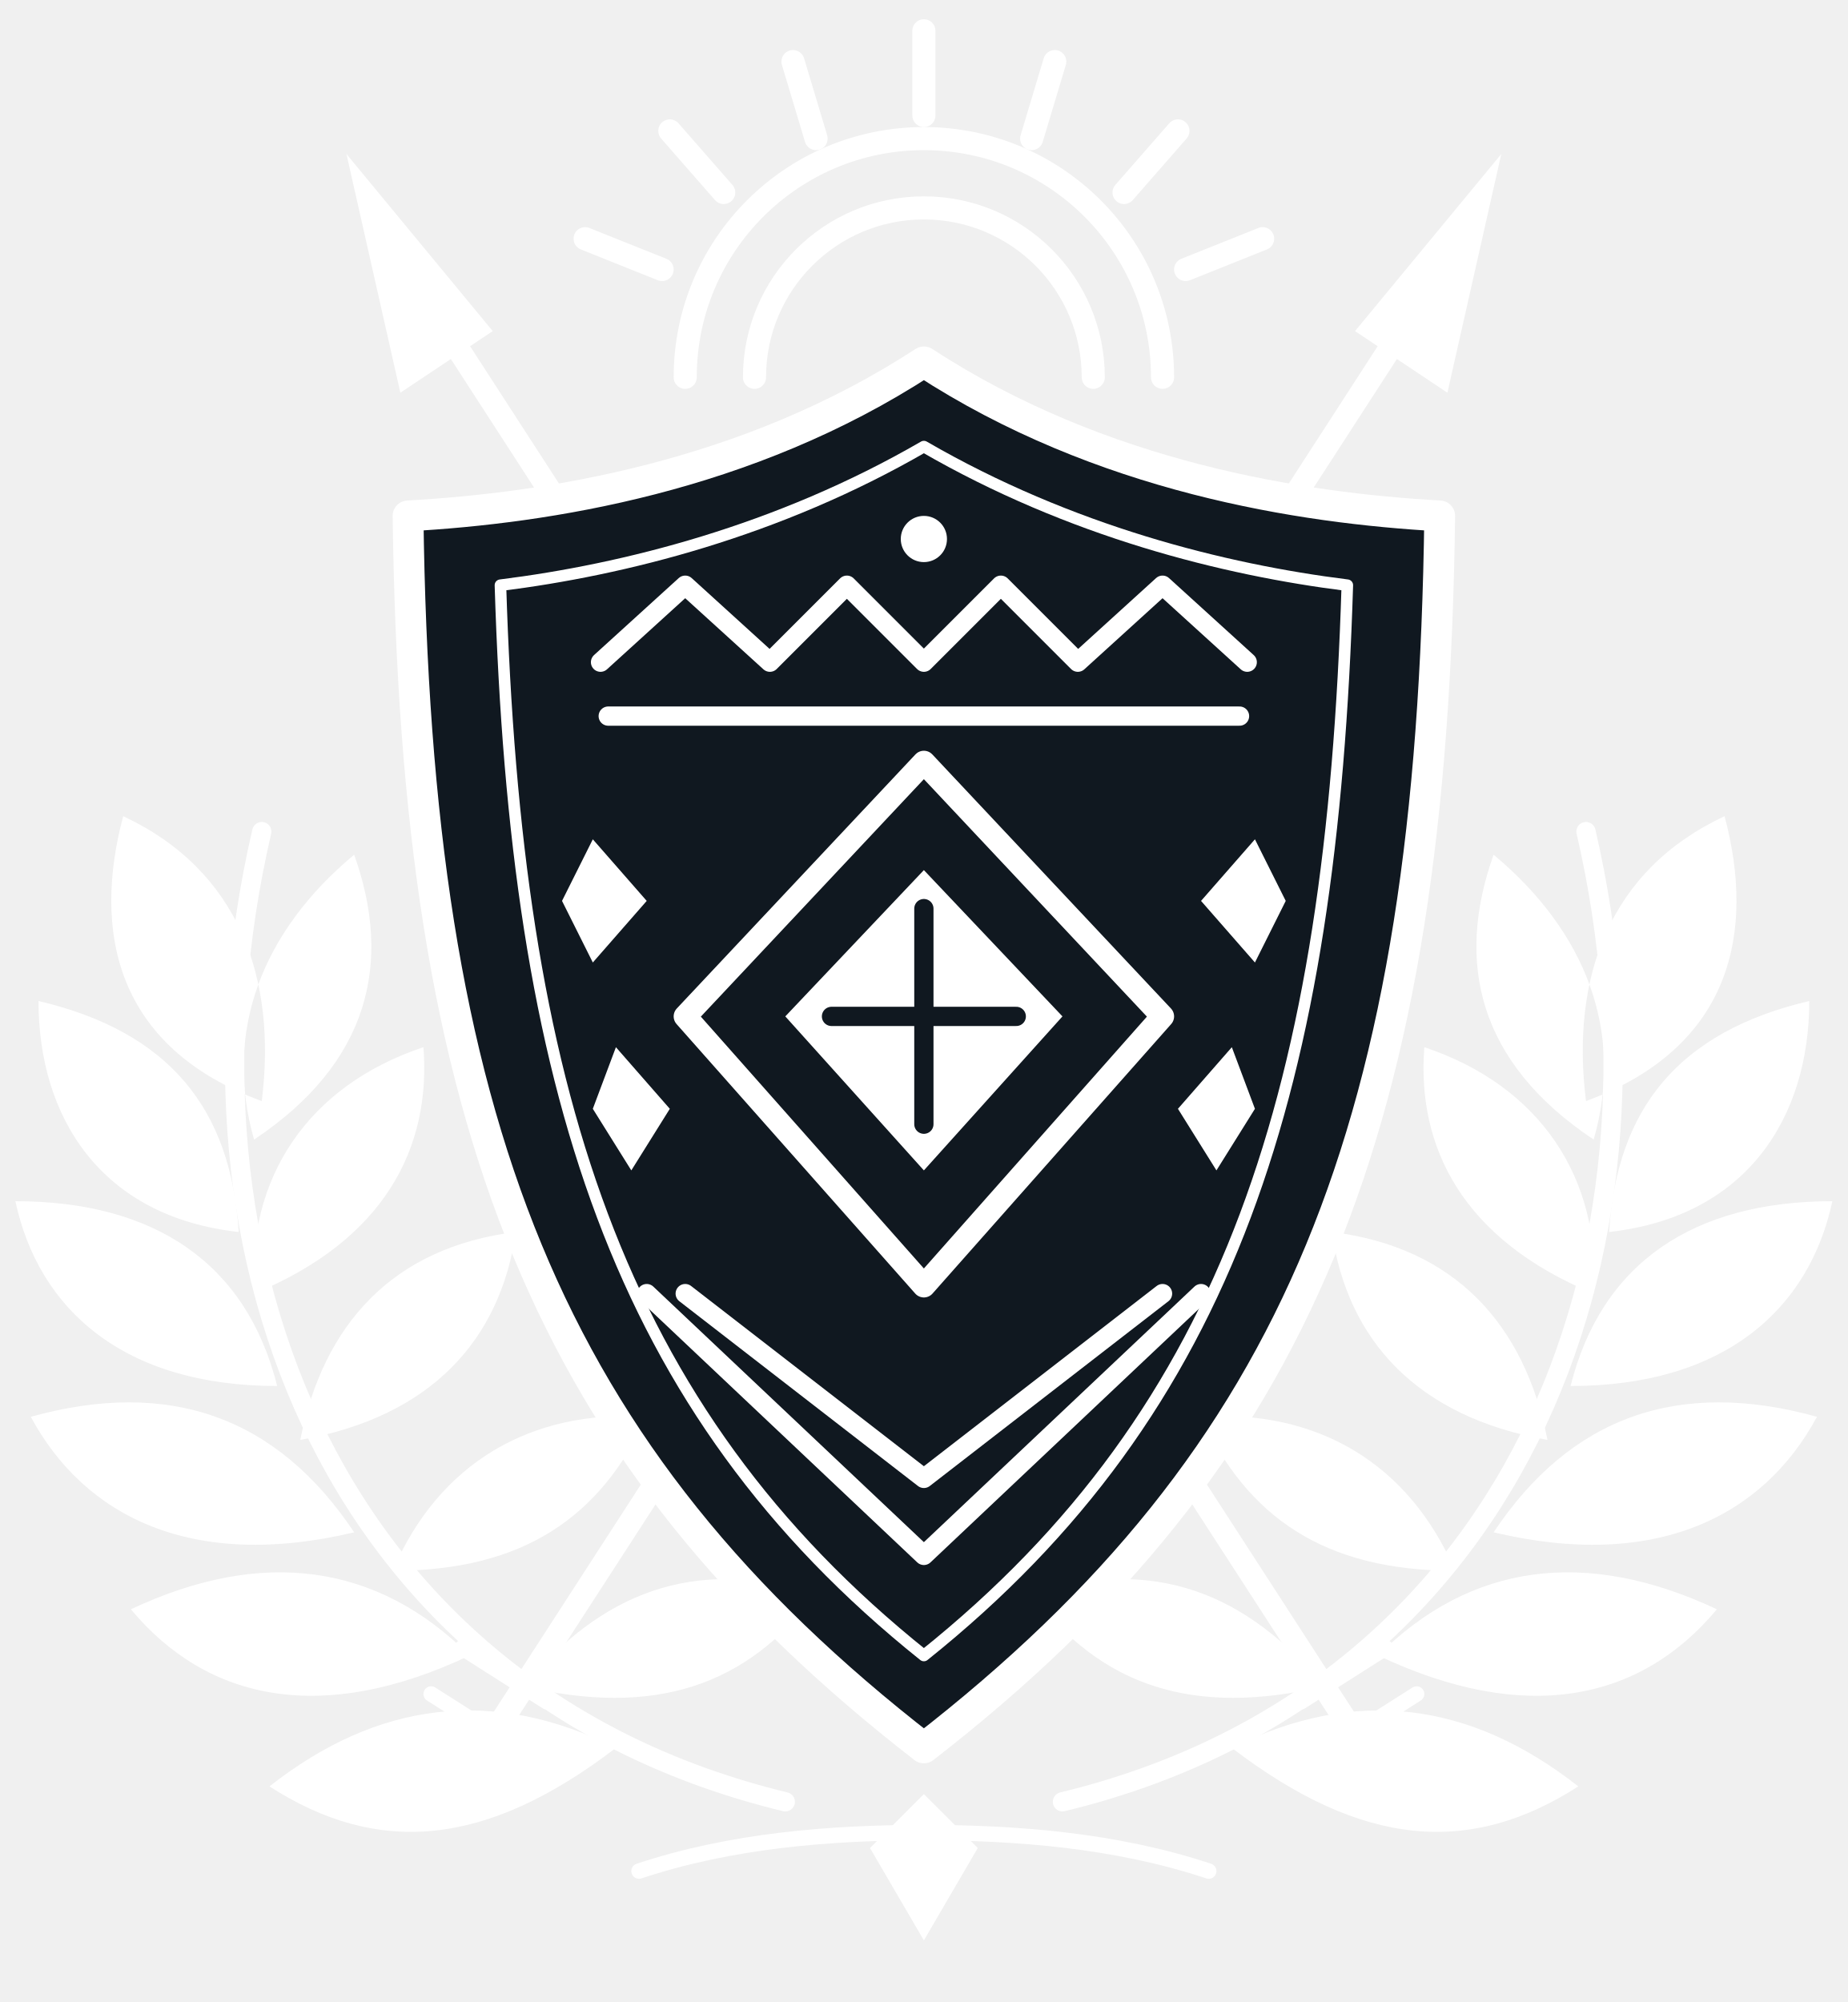
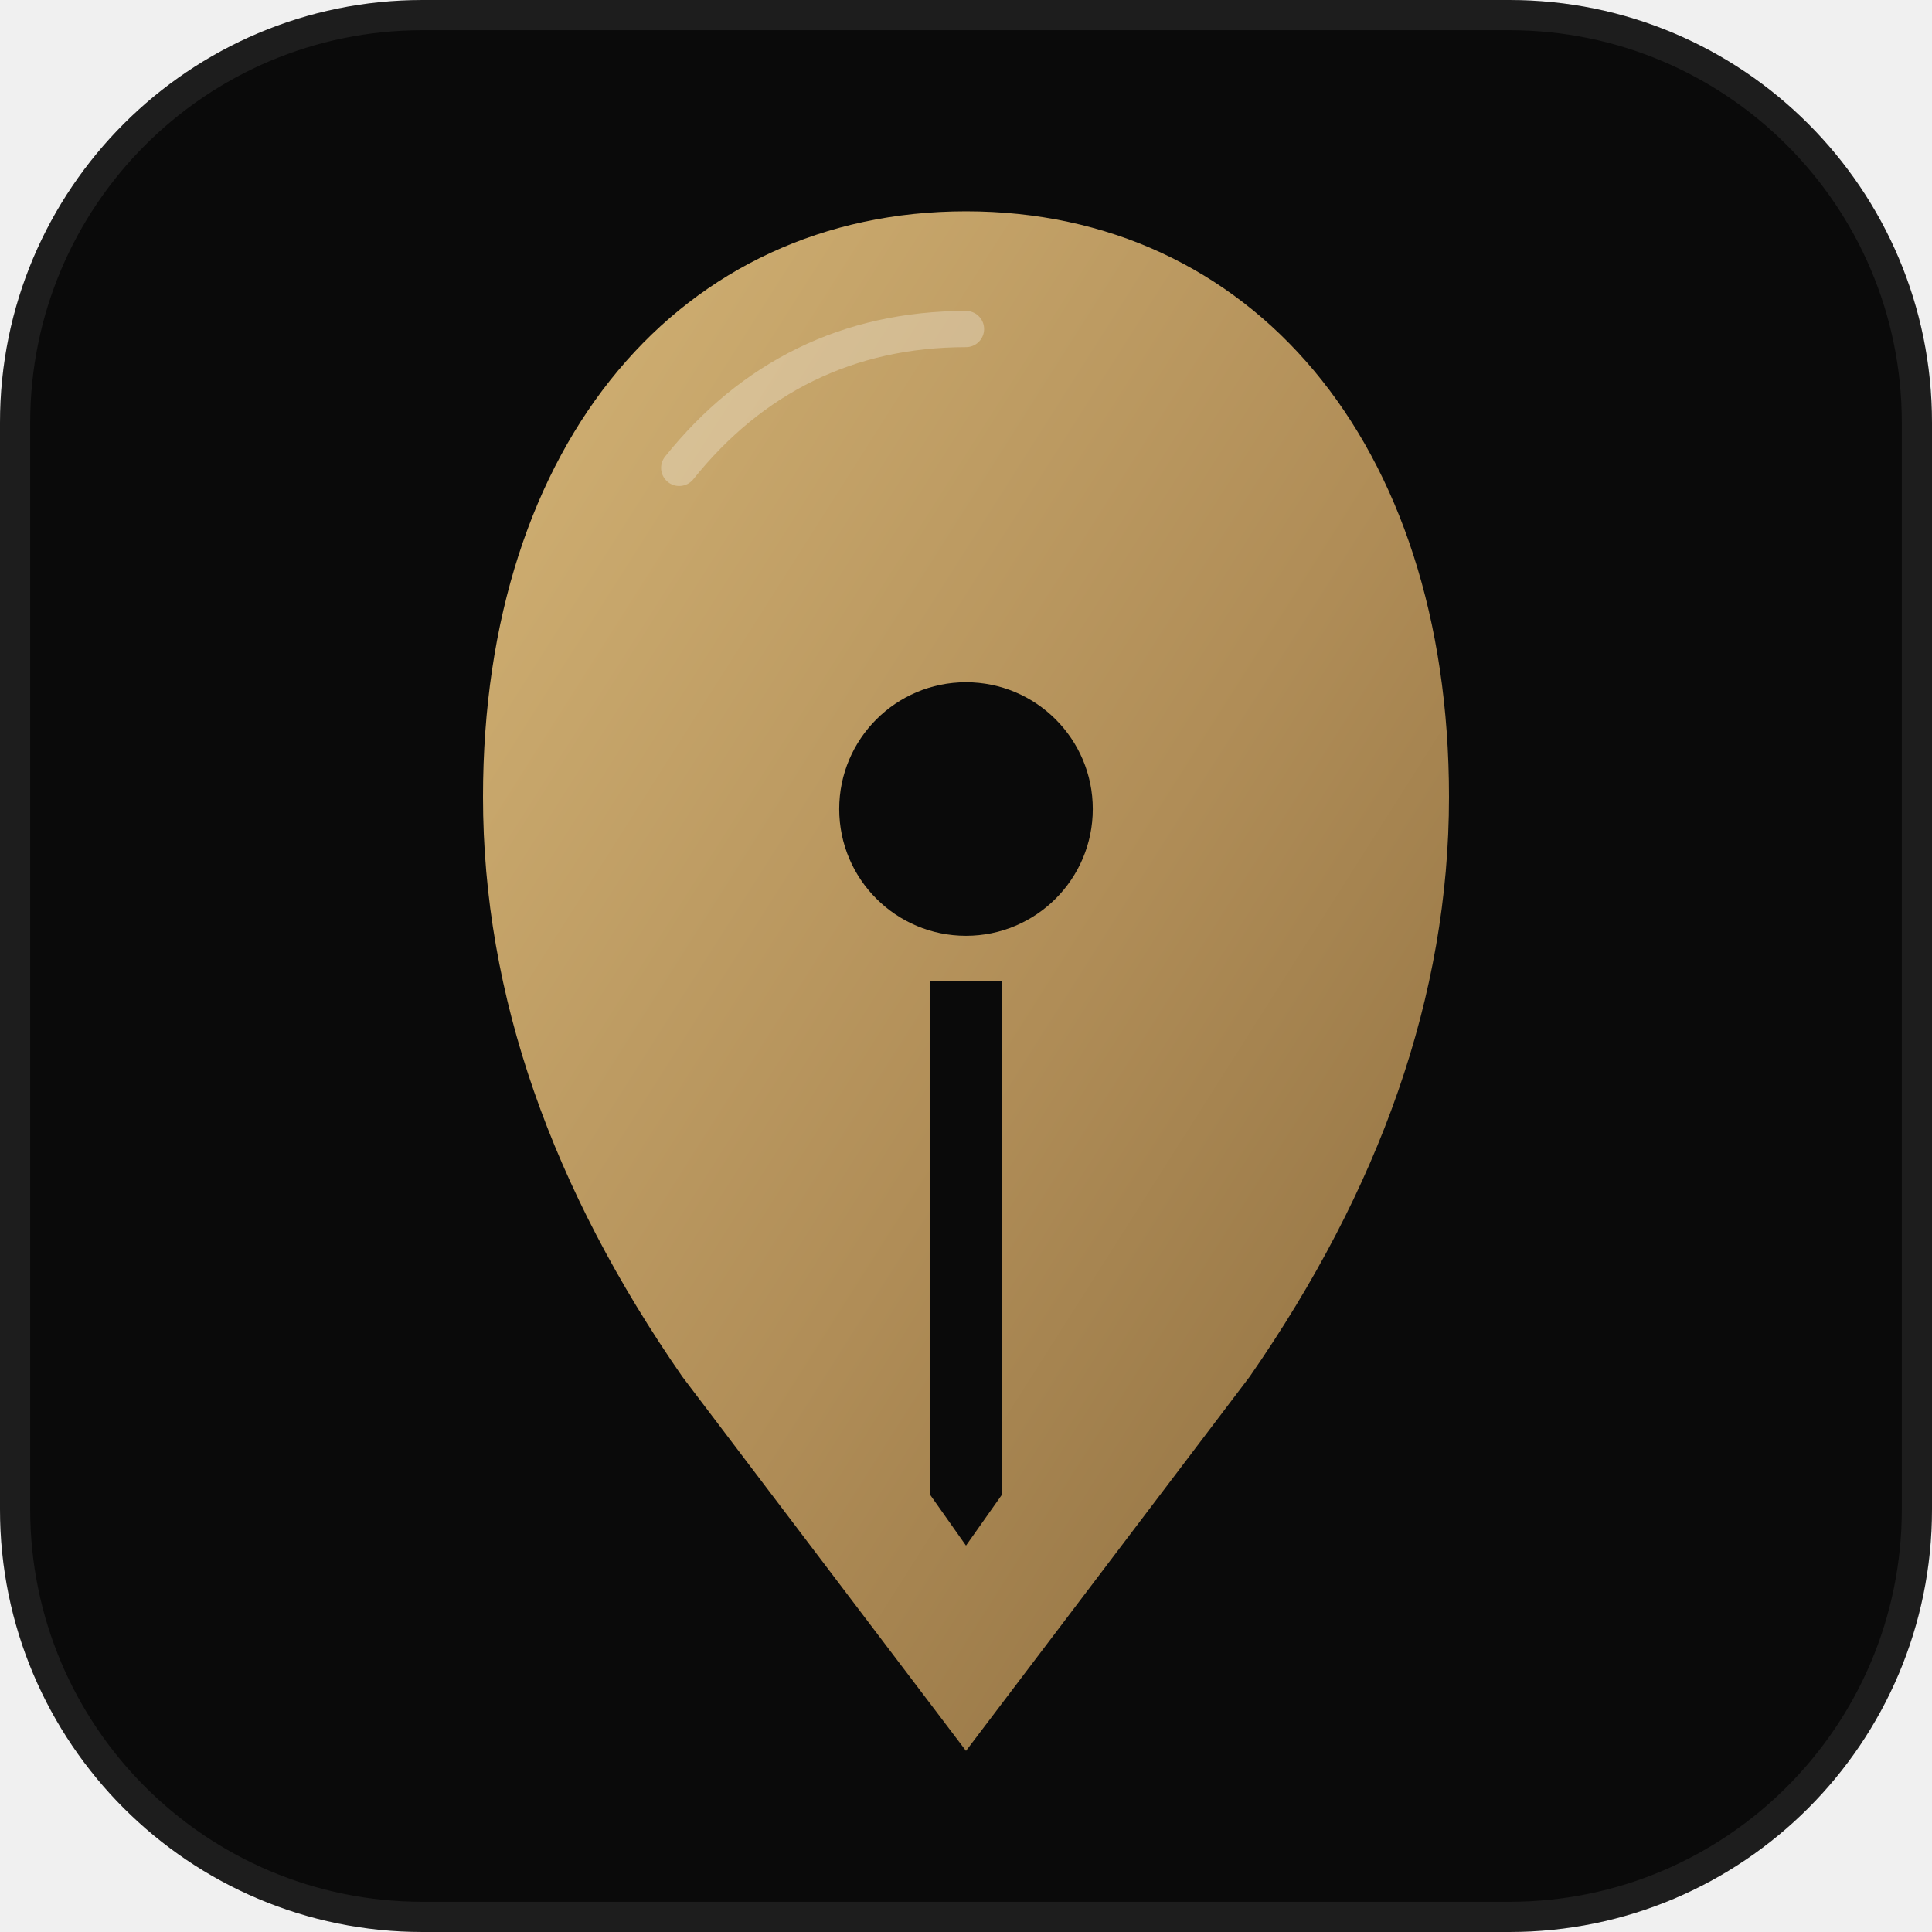
- <svg xmlns="http://www.w3.org/2000/svg" viewBox="0 0 240 260" fill="none" stroke="#fff" stroke-linecap="round" stroke-linejoin="round">
+ <svg xmlns="http://www.w3.org/2000/svg" viewBox="0 0 64 64" role="img" aria-labelledby="wtf-title wtf-desc">
  <defs>
-     <g id="spear" stroke-width="3">
-       <path d="M58 43 181 233" />
-       <path d="m45 20 7 31 12-8Z" fill="#fff" stroke="none" />
-       <path d="m169 221 11-7M173 227l11-7" stroke-width="2" />
-     </g>
-     <g id="bough">
-       <path d="M102 234C44 220 21 164 34 108" stroke-width="2.5" />
-       <g fill="#fff" stroke="none">
-         <path d="M34 143c-19-7-22-22-18-37 15 7 20 21 18 37ZM31 160c-18-2-26-15-26-30 17 4 25 14 26 30ZM36 180c-20 0-31-10-34-24 18 0 30 8 34 24ZM46 199c-21 5-35-2-42-15 18-5 32 0 42 15ZM61 215c-19 9-34 6-44-6 17-8 32-6 44 6ZM80 227c-17 13-31 14-45 5 14-11 29-13 45-5ZM33 148c15-10 18-23 13-37-12 10-17 23-13 37ZM33 168c17-7 23-19 22-32-15 5-23 17-22 32ZM39 187c17-3 26-13 28-27-16 2-25 12-28 27ZM51 204c17 0 27-7 33-20-15-1-27 6-33 20ZM68 219c17 4 29 0 38-12-16-5-28 0-38 12Z" />
-       </g>
-     </g>
+     <linearGradient id="wtf-brass" x1="0" y1="0" x2="1" y2="1">
+       <stop offset="0" stop-color="#d4b476" />
+       <stop offset=".55" stop-color="#b08d57" />
+       <stop offset="1" stop-color="#8a6b3d" />
+     </linearGradient>
  </defs>
-   <use href="#spear" />
-   <use href="#spear" transform="translate(240) scale(-1 1)" />
-   <g stroke-width="3">
-     <path d="M89 49a31 31 0 0 1 62 0" />
-     <path d="M98 49a22 22 0 0 1 44 0" />
-     <path d="M120 4v11M103 8l3 10M87 17l7 8M76 31l10 4M137 8l-3 10M153 17l-7 8M164 31l-10 4" />
-   </g>
-   <use href="#bough" />
-   <use href="#bough" transform="translate(240) scale(-1 1)" />
-   <path d="M120 47c23 15 49 19 67 20-1 79-18 122-67 160-49-38-66-81-67-160 18-1 44-5 67-20Z" fill="#101820" stroke-width="4" />
-   <path d="M120 58c19 11 39 16 55 18-2 65-15 107-55 139-40-32-53-74-55-139 16-2 36-7 55-18Z" stroke-width="1.5" />
-   <path d="M78 86 89 76l11 10 10-10 10 10 10-10 10 10 11-10 11 10M79 93h82M84 168l36 34 36-34M89 168l31 24 31-24" stroke-width="2.5" />
-   <path d="m120 99 31 33-31 35-31-35Z" stroke-width="3" />
-   <path d="m120 113 18 19-18 20-18-20Z" fill="#fff" stroke="none" />
-   <path d="M120 118v28M108 132h24" stroke="#101820" stroke-width="2.5" />
-   <g fill="#fff" stroke="none">
-     <path d="m77 109 7 8-7 8-4-8Zm86 0-7 8 7 8 4-8Zm-83 27 7 8-5 8-5-8Zm80 0-7 8 5 8 5-8Z" />
-     <circle cx="120" cy="70" r="3" />
-     <path d="m120 233 7 7-7 12-7-12Z" />
-   </g>
-   <path d="M83 243c12-4 25-5 37-5s25 1 37 5" stroke-width="2" />
+   <rect width="64" height="64" rx="14" fill="#0a0a0a" />
+   <rect x=".5" y=".5" width="63" height="63" rx="13.5" fill="none" stroke="#ffffff" stroke-opacity=".08" />
+   <path fill="url(#wtf-brass)" fill-rule="evenodd" d="M32 7c9.4 0 16 7.6 16 19.4 0 6.6-2.3 13-6.6 19.2L32 58l-9.4-12.4C18.3 39.4 16 33 16 26.4 16 14.6 22.6 7 32 7Zm0 15.6a4.2 4.2 0 1 0 0 8.4 4.2 4.2 0 0 0 0-8.4Zm-1.2 9.9h2.4V49.5L32 51.2l-1.2-1.7Z" />
+   <path fill="none" stroke="#ffffff" stroke-opacity=".28" stroke-width="1.2" stroke-linecap="round" d="M22.5 15.5c2.4-3 5.6-4.6 9.5-4.6" />
</svg>
